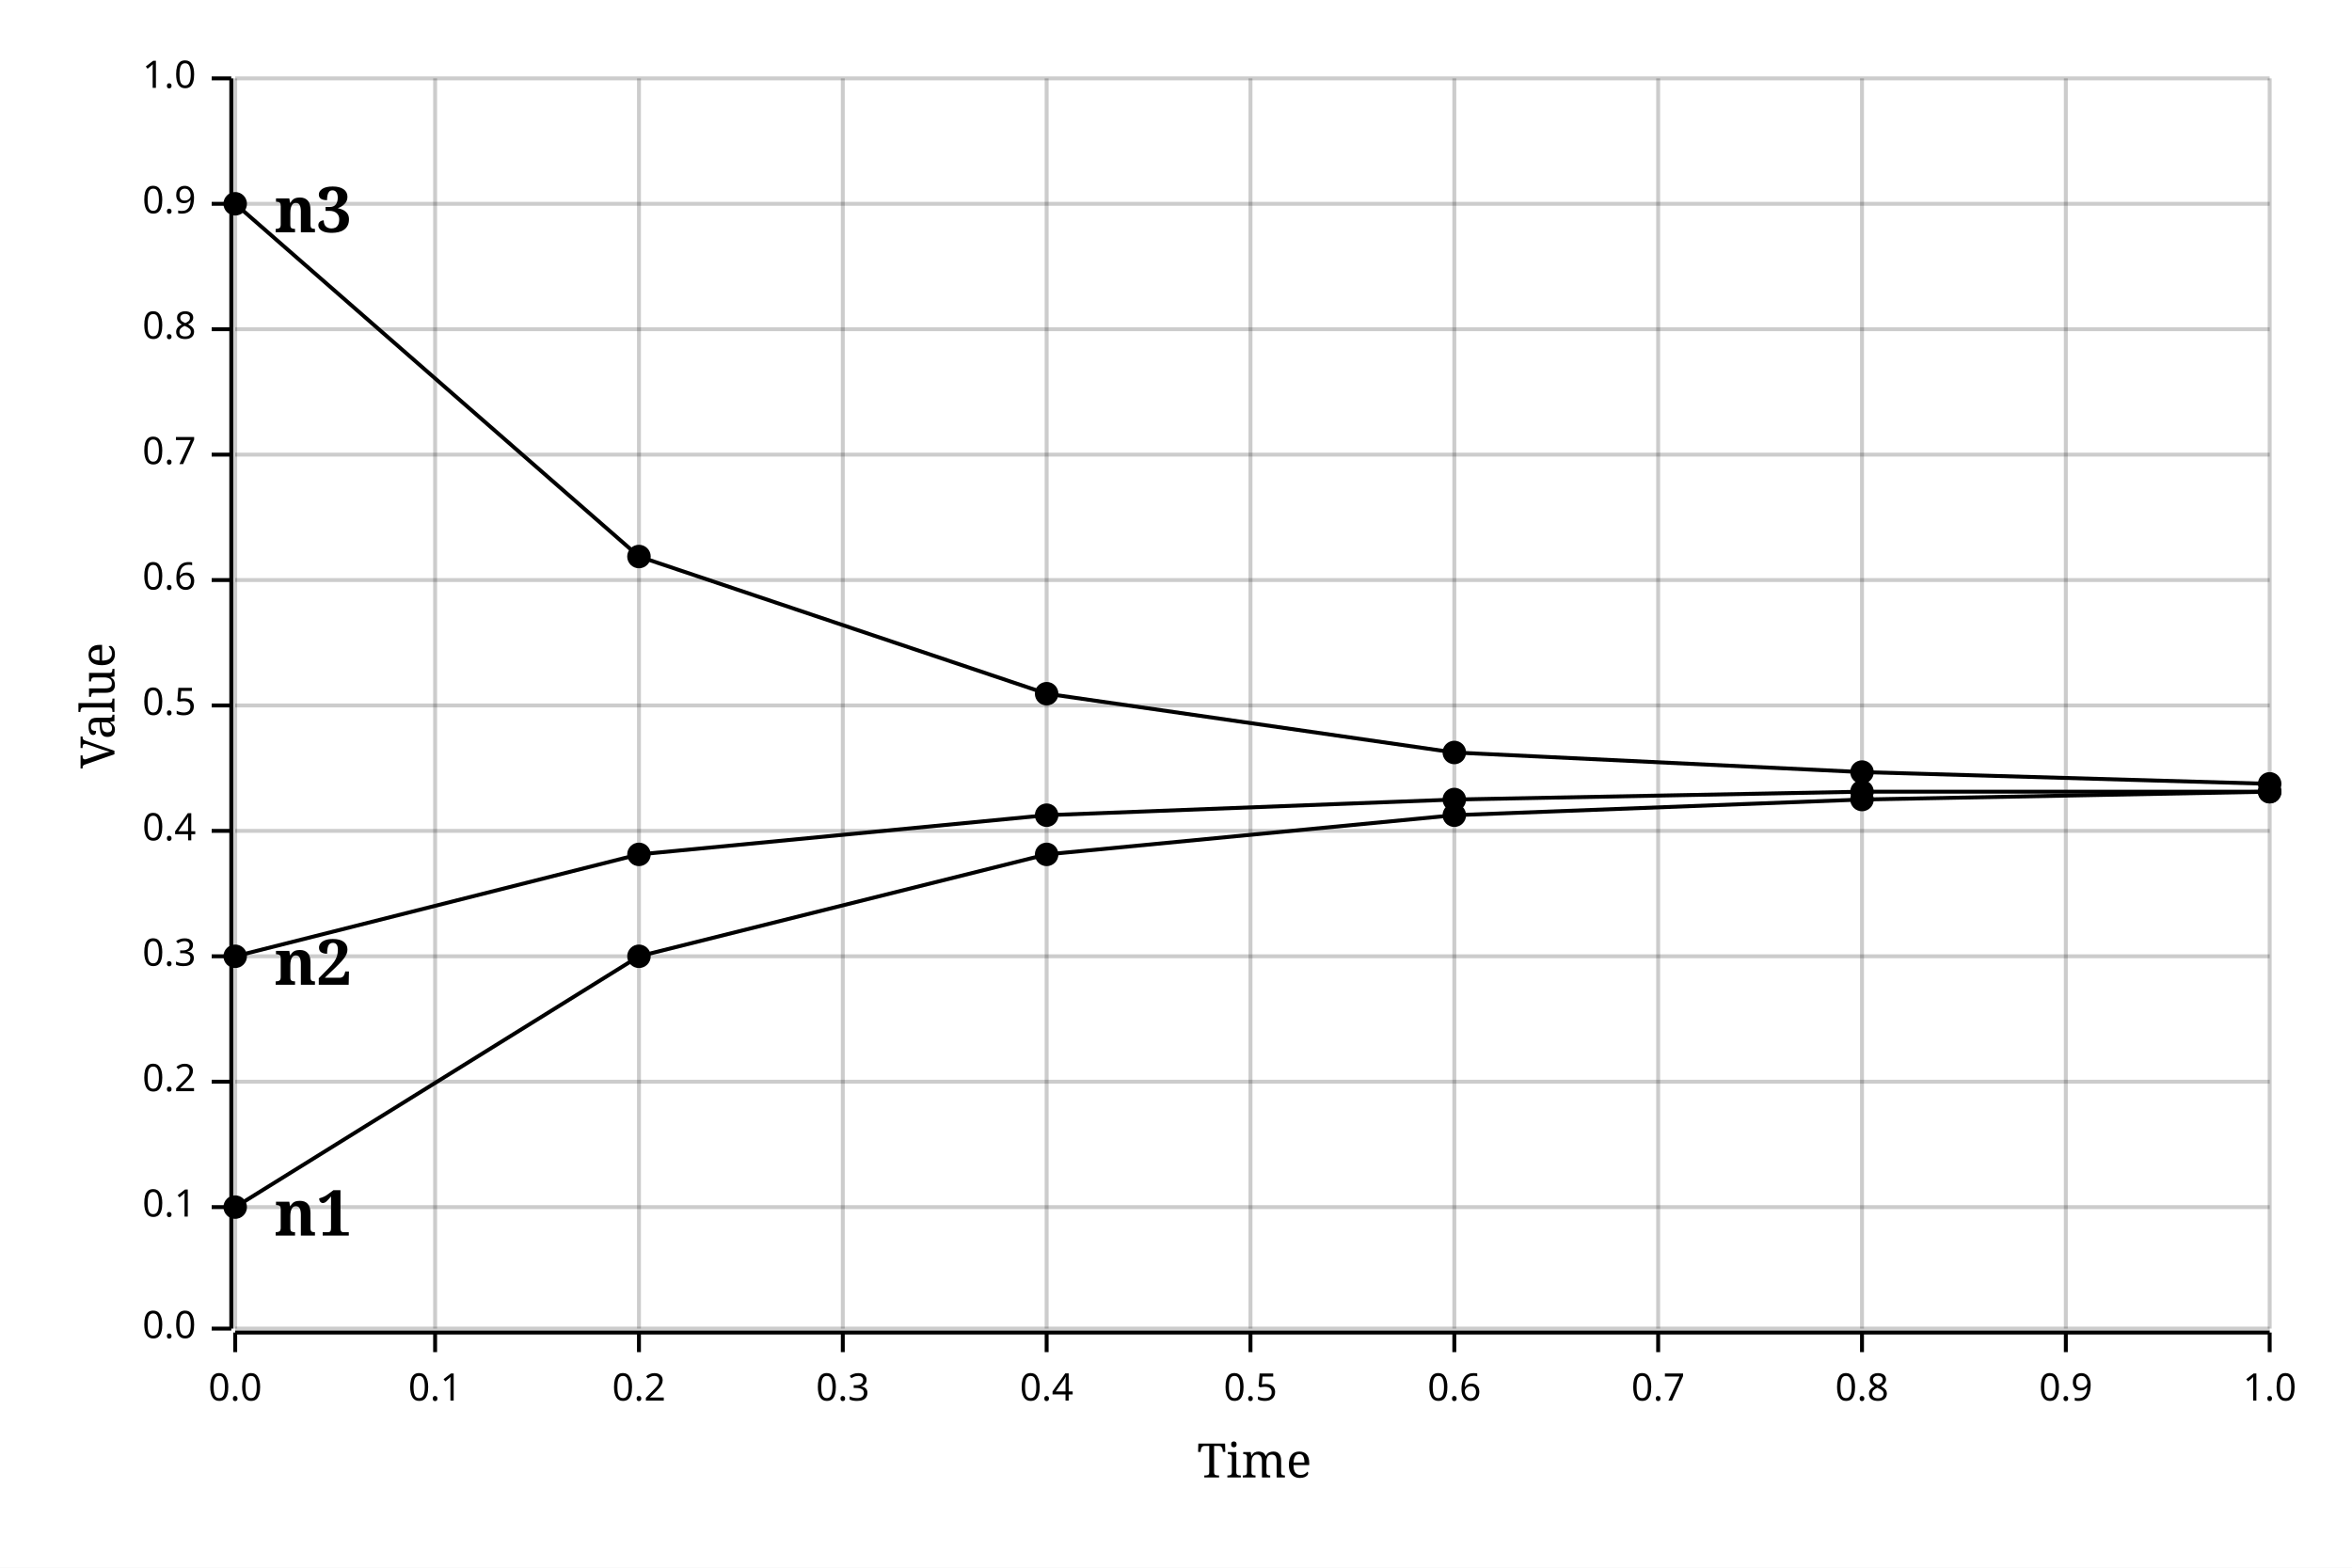
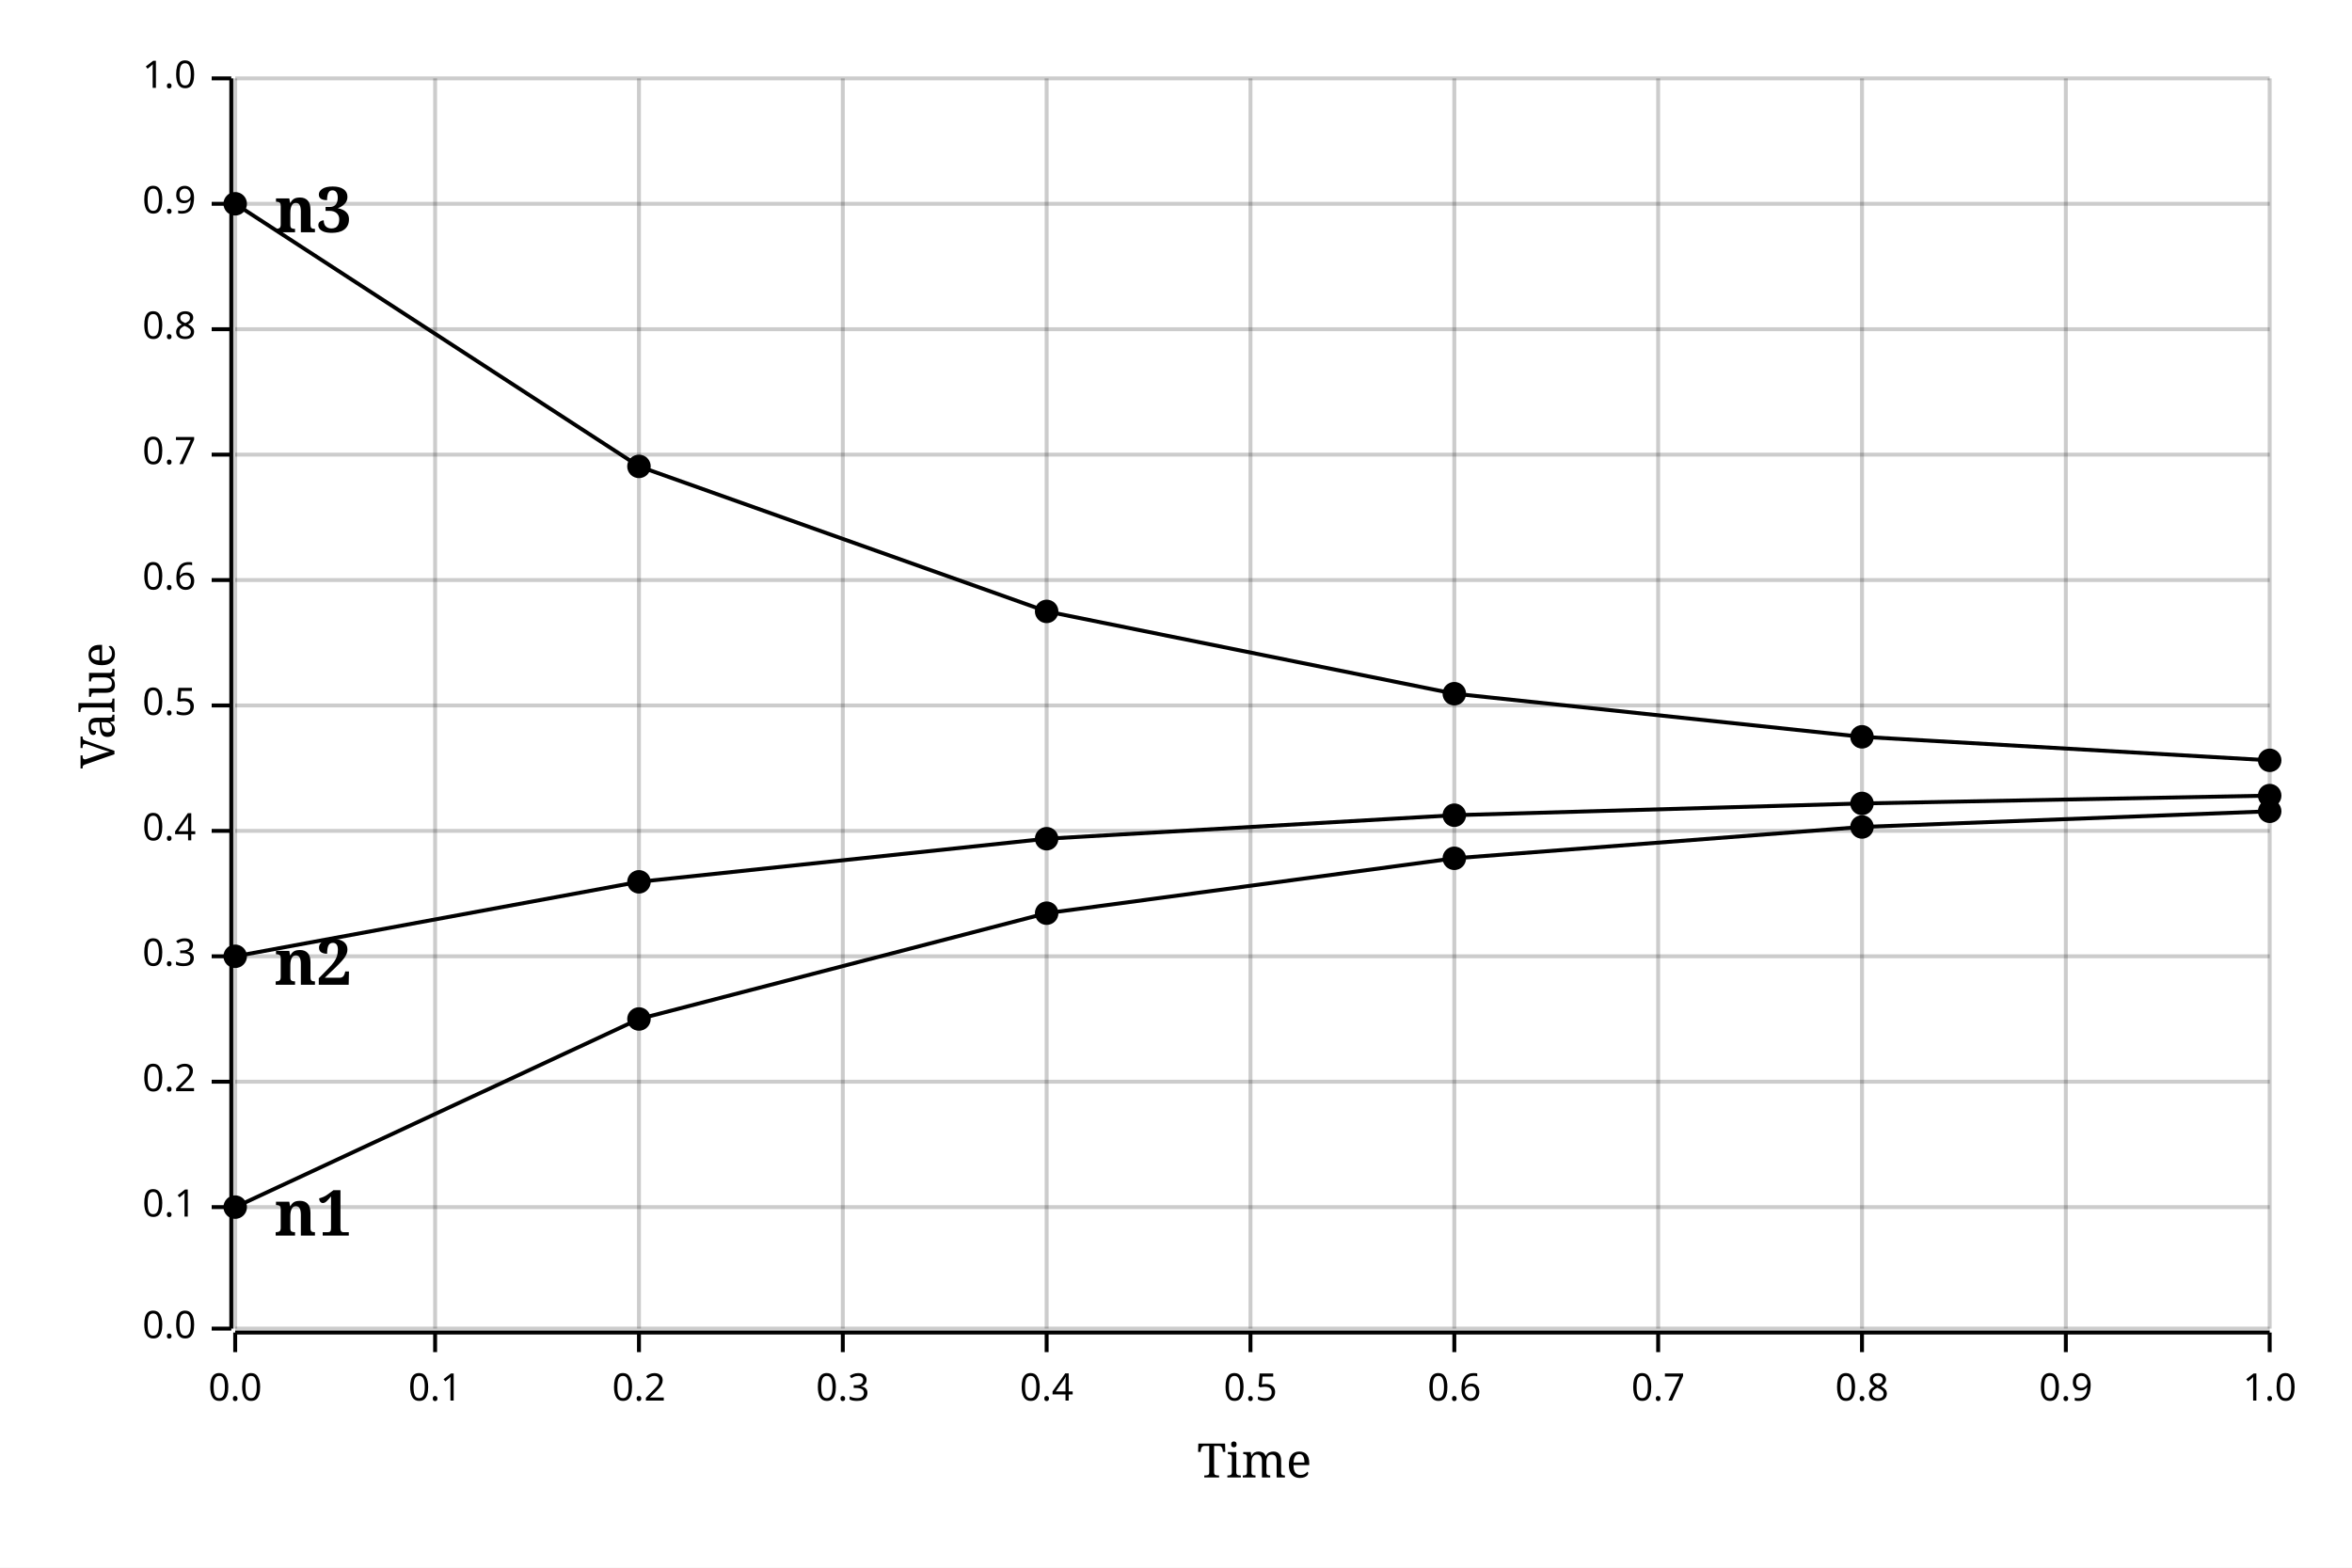
<svg xmlns="http://www.w3.org/2000/svg" width="600" height="400" viewBox="0 0 600 400">
  <rect x="0" y="0" width="600" height="400" opacity="1" fill="#FFFFFF" stroke="none" />
  <line opacity="1" stroke="#FFFFFF" stroke-width="1" x1="60" y1="339" x2="60" y2="20" />
  <line opacity="1" stroke="#FFFFFF" stroke-width="1" x1="65" y1="339" x2="65" y2="20" />
  <line opacity="1" stroke="#FFFFFF" stroke-width="1" x1="70" y1="339" x2="70" y2="20" />
  <line opacity="1" stroke="#FFFFFF" stroke-width="1" x1="75" y1="339" x2="75" y2="20" />
  <line opacity="1" stroke="#FFFFFF" stroke-width="1" x1="80" y1="339" x2="80" y2="20" />
  <line opacity="1" stroke="#FFFFFF" stroke-width="1" x1="85" y1="339" x2="85" y2="20" />
  <line opacity="1" stroke="#FFFFFF" stroke-width="1" x1="91" y1="339" x2="91" y2="20" />
  <line opacity="1" stroke="#FFFFFF" stroke-width="1" x1="96" y1="339" x2="96" y2="20" />
  <line opacity="1" stroke="#FFFFFF" stroke-width="1" x1="101" y1="339" x2="101" y2="20" />
  <line opacity="1" stroke="#FFFFFF" stroke-width="1" x1="106" y1="339" x2="106" y2="20" />
  <line opacity="1" stroke="#FFFFFF" stroke-width="1" x1="111" y1="339" x2="111" y2="20" />
  <line opacity="1" stroke="#FFFFFF" stroke-width="1" x1="117" y1="339" x2="117" y2="20" />
  <line opacity="1" stroke="#FFFFFF" stroke-width="1" x1="122" y1="339" x2="122" y2="20" />
  <line opacity="1" stroke="#FFFFFF" stroke-width="1" x1="127" y1="339" x2="127" y2="20" />
  <line opacity="1" stroke="#FFFFFF" stroke-width="1" x1="132" y1="339" x2="132" y2="20" />
  <line opacity="1" stroke="#FFFFFF" stroke-width="1" x1="137" y1="339" x2="137" y2="20" />
  <line opacity="1" stroke="#FFFFFF" stroke-width="1" x1="143" y1="339" x2="143" y2="20" />
  <line opacity="1" stroke="#FFFFFF" stroke-width="1" x1="148" y1="339" x2="148" y2="20" />
  <line opacity="1" stroke="#FFFFFF" stroke-width="1" x1="153" y1="339" x2="153" y2="20" />
  <line opacity="1" stroke="#FFFFFF" stroke-width="1" x1="158" y1="339" x2="158" y2="20" />
  <line opacity="1" stroke="#FFFFFF" stroke-width="1" x1="163" y1="339" x2="163" y2="20" />
  <line opacity="1" stroke="#FFFFFF" stroke-width="1" x1="168" y1="339" x2="168" y2="20" />
  <line opacity="1" stroke="#FFFFFF" stroke-width="1" x1="174" y1="339" x2="174" y2="20" />
  <line opacity="1" stroke="#FFFFFF" stroke-width="1" x1="179" y1="339" x2="179" y2="20" />
  <line opacity="1" stroke="#FFFFFF" stroke-width="1" x1="184" y1="339" x2="184" y2="20" />
  <line opacity="1" stroke="#FFFFFF" stroke-width="1" x1="189" y1="339" x2="189" y2="20" />
  <line opacity="1" stroke="#FFFFFF" stroke-width="1" x1="194" y1="339" x2="194" y2="20" />
  <line opacity="1" stroke="#FFFFFF" stroke-width="1" x1="200" y1="339" x2="200" y2="20" />
  <line opacity="1" stroke="#FFFFFF" stroke-width="1" x1="205" y1="339" x2="205" y2="20" />
  <line opacity="1" stroke="#FFFFFF" stroke-width="1" x1="210" y1="339" x2="210" y2="20" />
  <line opacity="1" stroke="#FFFFFF" stroke-width="1" x1="215" y1="339" x2="215" y2="20" />
  <line opacity="1" stroke="#FFFFFF" stroke-width="1" x1="220" y1="339" x2="220" y2="20" />
  <line opacity="1" stroke="#FFFFFF" stroke-width="1" x1="226" y1="339" x2="226" y2="20" />
  <line opacity="1" stroke="#FFFFFF" stroke-width="1" x1="231" y1="339" x2="231" y2="20" />
  <line opacity="1" stroke="#FFFFFF" stroke-width="1" x1="236" y1="339" x2="236" y2="20" />
  <line opacity="1" stroke="#FFFFFF" stroke-width="1" x1="241" y1="339" x2="241" y2="20" />
  <line opacity="1" stroke="#FFFFFF" stroke-width="1" x1="246" y1="339" x2="246" y2="20" />
  <line opacity="1" stroke="#FFFFFF" stroke-width="1" x1="252" y1="339" x2="252" y2="20" />
  <line opacity="1" stroke="#FFFFFF" stroke-width="1" x1="257" y1="339" x2="257" y2="20" />
  <line opacity="1" stroke="#FFFFFF" stroke-width="1" x1="262" y1="339" x2="262" y2="20" />
  <line opacity="1" stroke="#FFFFFF" stroke-width="1" x1="267" y1="339" x2="267" y2="20" />
  <line opacity="1" stroke="#FFFFFF" stroke-width="1" x1="272" y1="339" x2="272" y2="20" />
  <line opacity="1" stroke="#FFFFFF" stroke-width="1" x1="277" y1="339" x2="277" y2="20" />
  <line opacity="1" stroke="#FFFFFF" stroke-width="1" x1="283" y1="339" x2="283" y2="20" />
  <line opacity="1" stroke="#FFFFFF" stroke-width="1" x1="288" y1="339" x2="288" y2="20" />
  <line opacity="1" stroke="#FFFFFF" stroke-width="1" x1="293" y1="339" x2="293" y2="20" />
  <line opacity="1" stroke="#FFFFFF" stroke-width="1" x1="298" y1="339" x2="298" y2="20" />
  <line opacity="1" stroke="#FFFFFF" stroke-width="1" x1="303" y1="339" x2="303" y2="20" />
  <line opacity="1" stroke="#FFFFFF" stroke-width="1" x1="309" y1="339" x2="309" y2="20" />
  <line opacity="1" stroke="#FFFFFF" stroke-width="1" x1="314" y1="339" x2="314" y2="20" />
  <line opacity="1" stroke="#FFFFFF" stroke-width="1" x1="319" y1="339" x2="319" y2="20" />
  <line opacity="1" stroke="#FFFFFF" stroke-width="1" x1="324" y1="339" x2="324" y2="20" />
  <line opacity="1" stroke="#FFFFFF" stroke-width="1" x1="329" y1="339" x2="329" y2="20" />
  <line opacity="1" stroke="#FFFFFF" stroke-width="1" x1="335" y1="339" x2="335" y2="20" />
  <line opacity="1" stroke="#FFFFFF" stroke-width="1" x1="340" y1="339" x2="340" y2="20" />
  <line opacity="1" stroke="#FFFFFF" stroke-width="1" x1="345" y1="339" x2="345" y2="20" />
  <line opacity="1" stroke="#FFFFFF" stroke-width="1" x1="350" y1="339" x2="350" y2="20" />
  <line opacity="1" stroke="#FFFFFF" stroke-width="1" x1="355" y1="339" x2="355" y2="20" />
  <line opacity="1" stroke="#FFFFFF" stroke-width="1" x1="361" y1="339" x2="361" y2="20" />
  <line opacity="1" stroke="#FFFFFF" stroke-width="1" x1="366" y1="339" x2="366" y2="20" />
  <line opacity="1" stroke="#FFFFFF" stroke-width="1" x1="371" y1="339" x2="371" y2="20" />
  <line opacity="1" stroke="#FFFFFF" stroke-width="1" x1="376" y1="339" x2="376" y2="20" />
  <line opacity="1" stroke="#FFFFFF" stroke-width="1" x1="381" y1="339" x2="381" y2="20" />
  <line opacity="1" stroke="#FFFFFF" stroke-width="1" x1="386" y1="339" x2="386" y2="20" />
  <line opacity="1" stroke="#FFFFFF" stroke-width="1" x1="392" y1="339" x2="392" y2="20" />
  <line opacity="1" stroke="#FFFFFF" stroke-width="1" x1="397" y1="339" x2="397" y2="20" />
  <line opacity="1" stroke="#FFFFFF" stroke-width="1" x1="402" y1="339" x2="402" y2="20" />
  <line opacity="1" stroke="#FFFFFF" stroke-width="1" x1="407" y1="339" x2="407" y2="20" />
  <line opacity="1" stroke="#FFFFFF" stroke-width="1" x1="412" y1="339" x2="412" y2="20" />
  <line opacity="1" stroke="#FFFFFF" stroke-width="1" x1="418" y1="339" x2="418" y2="20" />
  <line opacity="1" stroke="#FFFFFF" stroke-width="1" x1="423" y1="339" x2="423" y2="20" />
  <line opacity="1" stroke="#FFFFFF" stroke-width="1" x1="428" y1="339" x2="428" y2="20" />
  <line opacity="1" stroke="#FFFFFF" stroke-width="1" x1="433" y1="339" x2="433" y2="20" />
  <line opacity="1" stroke="#FFFFFF" stroke-width="1" x1="438" y1="339" x2="438" y2="20" />
  <line opacity="1" stroke="#FFFFFF" stroke-width="1" x1="444" y1="339" x2="444" y2="20" />
  <line opacity="1" stroke="#FFFFFF" stroke-width="1" x1="449" y1="339" x2="449" y2="20" />
  <line opacity="1" stroke="#FFFFFF" stroke-width="1" x1="454" y1="339" x2="454" y2="20" />
  <line opacity="1" stroke="#FFFFFF" stroke-width="1" x1="459" y1="339" x2="459" y2="20" />
  <line opacity="1" stroke="#FFFFFF" stroke-width="1" x1="464" y1="339" x2="464" y2="20" />
  <line opacity="1" stroke="#FFFFFF" stroke-width="1" x1="470" y1="339" x2="470" y2="20" />
  <line opacity="1" stroke="#FFFFFF" stroke-width="1" x1="475" y1="339" x2="475" y2="20" />
  <line opacity="1" stroke="#FFFFFF" stroke-width="1" x1="480" y1="339" x2="480" y2="20" />
  <line opacity="1" stroke="#FFFFFF" stroke-width="1" x1="485" y1="339" x2="485" y2="20" />
  <line opacity="1" stroke="#FFFFFF" stroke-width="1" x1="490" y1="339" x2="490" y2="20" />
  <line opacity="1" stroke="#FFFFFF" stroke-width="1" x1="495" y1="339" x2="495" y2="20" />
  <line opacity="1" stroke="#FFFFFF" stroke-width="1" x1="501" y1="339" x2="501" y2="20" />
  <line opacity="1" stroke="#FFFFFF" stroke-width="1" x1="506" y1="339" x2="506" y2="20" />
  <line opacity="1" stroke="#FFFFFF" stroke-width="1" x1="511" y1="339" x2="511" y2="20" />
  <line opacity="1" stroke="#FFFFFF" stroke-width="1" x1="516" y1="339" x2="516" y2="20" />
  <line opacity="1" stroke="#FFFFFF" stroke-width="1" x1="521" y1="339" x2="521" y2="20" />
  <line opacity="1" stroke="#FFFFFF" stroke-width="1" x1="527" y1="339" x2="527" y2="20" />
  <line opacity="1" stroke="#FFFFFF" stroke-width="1" x1="532" y1="339" x2="532" y2="20" />
  <line opacity="1" stroke="#FFFFFF" stroke-width="1" x1="537" y1="339" x2="537" y2="20" />
  <line opacity="1" stroke="#FFFFFF" stroke-width="1" x1="542" y1="339" x2="542" y2="20" />
  <line opacity="1" stroke="#FFFFFF" stroke-width="1" x1="547" y1="339" x2="547" y2="20" />
  <line opacity="1" stroke="#FFFFFF" stroke-width="1" x1="553" y1="339" x2="553" y2="20" />
  <line opacity="1" stroke="#FFFFFF" stroke-width="1" x1="558" y1="339" x2="558" y2="20" />
  <line opacity="1" stroke="#FFFFFF" stroke-width="1" x1="563" y1="339" x2="563" y2="20" />
  <line opacity="1" stroke="#FFFFFF" stroke-width="1" x1="568" y1="339" x2="568" y2="20" />
  <line opacity="1" stroke="#FFFFFF" stroke-width="1" x1="573" y1="339" x2="573" y2="20" />
  <line opacity="1" stroke="#FFFFFF" stroke-width="1" x1="60" y1="339" x2="579" y2="339" />
  <line opacity="1" stroke="#FFFFFF" stroke-width="1" x1="60" y1="336" x2="579" y2="336" />
  <line opacity="1" stroke="#FFFFFF" stroke-width="1" x1="60" y1="333" x2="579" y2="333" />
  <line opacity="1" stroke="#FFFFFF" stroke-width="1" x1="60" y1="330" x2="579" y2="330" />
  <line opacity="1" stroke="#FFFFFF" stroke-width="1" x1="60" y1="327" x2="579" y2="327" />
  <line opacity="1" stroke="#FFFFFF" stroke-width="1" x1="60" y1="324" x2="579" y2="324" />
  <line opacity="1" stroke="#FFFFFF" stroke-width="1" x1="60" y1="320" x2="579" y2="320" />
  <line opacity="1" stroke="#FFFFFF" stroke-width="1" x1="60" y1="317" x2="579" y2="317" />
  <line opacity="1" stroke="#FFFFFF" stroke-width="1" x1="60" y1="314" x2="579" y2="314" />
  <line opacity="1" stroke="#FFFFFF" stroke-width="1" x1="60" y1="311" x2="579" y2="311" />
  <line opacity="1" stroke="#FFFFFF" stroke-width="1" x1="60" y1="308" x2="579" y2="308" />
  <line opacity="1" stroke="#FFFFFF" stroke-width="1" x1="60" y1="304" x2="579" y2="304" />
  <line opacity="1" stroke="#FFFFFF" stroke-width="1" x1="60" y1="301" x2="579" y2="301" />
  <line opacity="1" stroke="#FFFFFF" stroke-width="1" x1="60" y1="298" x2="579" y2="298" />
  <line opacity="1" stroke="#FFFFFF" stroke-width="1" x1="60" y1="295" x2="579" y2="295" />
  <line opacity="1" stroke="#FFFFFF" stroke-width="1" x1="60" y1="292" x2="579" y2="292" />
  <line opacity="1" stroke="#FFFFFF" stroke-width="1" x1="60" y1="288" x2="579" y2="288" />
  <line opacity="1" stroke="#FFFFFF" stroke-width="1" x1="60" y1="285" x2="579" y2="285" />
  <line opacity="1" stroke="#FFFFFF" stroke-width="1" x1="60" y1="282" x2="579" y2="282" />
  <line opacity="1" stroke="#FFFFFF" stroke-width="1" x1="60" y1="279" x2="579" y2="279" />
  <line opacity="1" stroke="#FFFFFF" stroke-width="1" x1="60" y1="276" x2="579" y2="276" />
  <line opacity="1" stroke="#FFFFFF" stroke-width="1" x1="60" y1="273" x2="579" y2="273" />
  <line opacity="1" stroke="#FFFFFF" stroke-width="1" x1="60" y1="269" x2="579" y2="269" />
  <line opacity="1" stroke="#FFFFFF" stroke-width="1" x1="60" y1="266" x2="579" y2="266" />
  <line opacity="1" stroke="#FFFFFF" stroke-width="1" x1="60" y1="263" x2="579" y2="263" />
  <line opacity="1" stroke="#FFFFFF" stroke-width="1" x1="60" y1="260" x2="579" y2="260" />
  <line opacity="1" stroke="#FFFFFF" stroke-width="1" x1="60" y1="257" x2="579" y2="257" />
  <line opacity="1" stroke="#FFFFFF" stroke-width="1" x1="60" y1="253" x2="579" y2="253" />
  <line opacity="1" stroke="#FFFFFF" stroke-width="1" x1="60" y1="250" x2="579" y2="250" />
  <line opacity="1" stroke="#FFFFFF" stroke-width="1" x1="60" y1="247" x2="579" y2="247" />
  <line opacity="1" stroke="#FFFFFF" stroke-width="1" x1="60" y1="244" x2="579" y2="244" />
  <line opacity="1" stroke="#FFFFFF" stroke-width="1" x1="60" y1="241" x2="579" y2="241" />
  <line opacity="1" stroke="#FFFFFF" stroke-width="1" x1="60" y1="237" x2="579" y2="237" />
  <line opacity="1" stroke="#FFFFFF" stroke-width="1" x1="60" y1="234" x2="579" y2="234" />
  <line opacity="1" stroke="#FFFFFF" stroke-width="1" x1="60" y1="231" x2="579" y2="231" />
  <line opacity="1" stroke="#FFFFFF" stroke-width="1" x1="60" y1="228" x2="579" y2="228" />
  <line opacity="1" stroke="#FFFFFF" stroke-width="1" x1="60" y1="225" x2="579" y2="225" />
  <line opacity="1" stroke="#FFFFFF" stroke-width="1" x1="60" y1="221" x2="579" y2="221" />
  <line opacity="1" stroke="#FFFFFF" stroke-width="1" x1="60" y1="218" x2="579" y2="218" />
  <line opacity="1" stroke="#FFFFFF" stroke-width="1" x1="60" y1="215" x2="579" y2="215" />
  <line opacity="1" stroke="#FFFFFF" stroke-width="1" x1="60" y1="212" x2="579" y2="212" />
  <line opacity="1" stroke="#FFFFFF" stroke-width="1" x1="60" y1="209" x2="579" y2="209" />
  <line opacity="1" stroke="#FFFFFF" stroke-width="1" x1="60" y1="206" x2="579" y2="206" />
  <line opacity="1" stroke="#FFFFFF" stroke-width="1" x1="60" y1="202" x2="579" y2="202" />
  <line opacity="1" stroke="#FFFFFF" stroke-width="1" x1="60" y1="199" x2="579" y2="199" />
  <line opacity="1" stroke="#FFFFFF" stroke-width="1" x1="60" y1="196" x2="579" y2="196" />
  <line opacity="1" stroke="#FFFFFF" stroke-width="1" x1="60" y1="193" x2="579" y2="193" />
  <line opacity="1" stroke="#FFFFFF" stroke-width="1" x1="60" y1="190" x2="579" y2="190" />
  <line opacity="1" stroke="#FFFFFF" stroke-width="1" x1="60" y1="186" x2="579" y2="186" />
  <line opacity="1" stroke="#FFFFFF" stroke-width="1" x1="60" y1="183" x2="579" y2="183" />
  <line opacity="1" stroke="#FFFFFF" stroke-width="1" x1="60" y1="180" x2="579" y2="180" />
  <line opacity="1" stroke="#FFFFFF" stroke-width="1" x1="60" y1="177" x2="579" y2="177" />
  <line opacity="1" stroke="#FFFFFF" stroke-width="1" x1="60" y1="174" x2="579" y2="174" />
  <line opacity="1" stroke="#FFFFFF" stroke-width="1" x1="60" y1="170" x2="579" y2="170" />
  <line opacity="1" stroke="#FFFFFF" stroke-width="1" x1="60" y1="167" x2="579" y2="167" />
  <line opacity="1" stroke="#FFFFFF" stroke-width="1" x1="60" y1="164" x2="579" y2="164" />
  <line opacity="1" stroke="#FFFFFF" stroke-width="1" x1="60" y1="161" x2="579" y2="161" />
  <line opacity="1" stroke="#FFFFFF" stroke-width="1" x1="60" y1="158" x2="579" y2="158" />
  <line opacity="1" stroke="#FFFFFF" stroke-width="1" x1="60" y1="154" x2="579" y2="154" />
  <line opacity="1" stroke="#FFFFFF" stroke-width="1" x1="60" y1="151" x2="579" y2="151" />
  <line opacity="1" stroke="#FFFFFF" stroke-width="1" x1="60" y1="148" x2="579" y2="148" />
  <line opacity="1" stroke="#FFFFFF" stroke-width="1" x1="60" y1="145" x2="579" y2="145" />
  <line opacity="1" stroke="#FFFFFF" stroke-width="1" x1="60" y1="142" x2="579" y2="142" />
  <line opacity="1" stroke="#FFFFFF" stroke-width="1" x1="60" y1="139" x2="579" y2="139" />
  <line opacity="1" stroke="#FFFFFF" stroke-width="1" x1="60" y1="135" x2="579" y2="135" />
  <line opacity="1" stroke="#FFFFFF" stroke-width="1" x1="60" y1="132" x2="579" y2="132" />
  <line opacity="1" stroke="#FFFFFF" stroke-width="1" x1="60" y1="129" x2="579" y2="129" />
  <line opacity="1" stroke="#FFFFFF" stroke-width="1" x1="60" y1="126" x2="579" y2="126" />
  <line opacity="1" stroke="#FFFFFF" stroke-width="1" x1="60" y1="123" x2="579" y2="123" />
  <line opacity="1" stroke="#FFFFFF" stroke-width="1" x1="60" y1="119" x2="579" y2="119" />
  <line opacity="1" stroke="#FFFFFF" stroke-width="1" x1="60" y1="116" x2="579" y2="116" />
  <line opacity="1" stroke="#FFFFFF" stroke-width="1" x1="60" y1="113" x2="579" y2="113" />
  <line opacity="1" stroke="#FFFFFF" stroke-width="1" x1="60" y1="110" x2="579" y2="110" />
  <line opacity="1" stroke="#FFFFFF" stroke-width="1" x1="60" y1="107" x2="579" y2="107" />
  <line opacity="1" stroke="#FFFFFF" stroke-width="1" x1="60" y1="103" x2="579" y2="103" />
  <line opacity="1" stroke="#FFFFFF" stroke-width="1" x1="60" y1="100" x2="579" y2="100" />
  <line opacity="1" stroke="#FFFFFF" stroke-width="1" x1="60" y1="97" x2="579" y2="97" />
  <line opacity="1" stroke="#FFFFFF" stroke-width="1" x1="60" y1="94" x2="579" y2="94" />
  <line opacity="1" stroke="#FFFFFF" stroke-width="1" x1="60" y1="91" x2="579" y2="91" />
  <line opacity="1" stroke="#FFFFFF" stroke-width="1" x1="60" y1="87" x2="579" y2="87" />
  <line opacity="1" stroke="#FFFFFF" stroke-width="1" x1="60" y1="84" x2="579" y2="84" />
  <line opacity="1" stroke="#FFFFFF" stroke-width="1" x1="60" y1="81" x2="579" y2="81" />
  <line opacity="1" stroke="#FFFFFF" stroke-width="1" x1="60" y1="78" x2="579" y2="78" />
  <line opacity="1" stroke="#FFFFFF" stroke-width="1" x1="60" y1="75" x2="579" y2="75" />
  <line opacity="1" stroke="#FFFFFF" stroke-width="1" x1="60" y1="72" x2="579" y2="72" />
  <line opacity="1" stroke="#FFFFFF" stroke-width="1" x1="60" y1="68" x2="579" y2="68" />
  <line opacity="1" stroke="#FFFFFF" stroke-width="1" x1="60" y1="65" x2="579" y2="65" />
  <line opacity="1" stroke="#FFFFFF" stroke-width="1" x1="60" y1="62" x2="579" y2="62" />
  <line opacity="1" stroke="#FFFFFF" stroke-width="1" x1="60" y1="59" x2="579" y2="59" />
  <line opacity="1" stroke="#FFFFFF" stroke-width="1" x1="60" y1="56" x2="579" y2="56" />
  <line opacity="1" stroke="#FFFFFF" stroke-width="1" x1="60" y1="52" x2="579" y2="52" />
  <line opacity="1" stroke="#FFFFFF" stroke-width="1" x1="60" y1="49" x2="579" y2="49" />
  <line opacity="1" stroke="#FFFFFF" stroke-width="1" x1="60" y1="46" x2="579" y2="46" />
  <line opacity="1" stroke="#FFFFFF" stroke-width="1" x1="60" y1="43" x2="579" y2="43" />
  <line opacity="1" stroke="#FFFFFF" stroke-width="1" x1="60" y1="40" x2="579" y2="40" />
  <line opacity="1" stroke="#FFFFFF" stroke-width="1" x1="60" y1="36" x2="579" y2="36" />
  <line opacity="1" stroke="#FFFFFF" stroke-width="1" x1="60" y1="33" x2="579" y2="33" />
  <line opacity="1" stroke="#FFFFFF" stroke-width="1" x1="60" y1="30" x2="579" y2="30" />
  <line opacity="1" stroke="#FFFFFF" stroke-width="1" x1="60" y1="27" x2="579" y2="27" />
  <line opacity="1" stroke="#FFFFFF" stroke-width="1" x1="60" y1="24" x2="579" y2="24" />
  <text x="20" y="180" dy="0.76em" text-anchor="middle" font-family="serif" font-size="12.097" opacity="1" fill="#000000" transform="rotate(270, 20, 180)">
Value
</text>
  <text x="320" y="380" dy="-0.5ex" text-anchor="middle" font-family="serif" font-size="12.097" opacity="1" fill="#000000">
Time
</text>
  <line opacity="0.2" stroke="#000000" stroke-width="1" x1="60" y1="339" x2="60" y2="20" />
  <line opacity="0.2" stroke="#000000" stroke-width="1" x1="111" y1="339" x2="111" y2="20" />
  <line opacity="0.2" stroke="#000000" stroke-width="1" x1="163" y1="339" x2="163" y2="20" />
  <line opacity="0.2" stroke="#000000" stroke-width="1" x1="215" y1="339" x2="215" y2="20" />
  <line opacity="0.2" stroke="#000000" stroke-width="1" x1="267" y1="339" x2="267" y2="20" />
  <line opacity="0.2" stroke="#000000" stroke-width="1" x1="319" y1="339" x2="319" y2="20" />
  <line opacity="0.2" stroke="#000000" stroke-width="1" x1="371" y1="339" x2="371" y2="20" />
  <line opacity="0.2" stroke="#000000" stroke-width="1" x1="423" y1="339" x2="423" y2="20" />
  <line opacity="0.2" stroke="#000000" stroke-width="1" x1="475" y1="339" x2="475" y2="20" />
  <line opacity="0.2" stroke="#000000" stroke-width="1" x1="527" y1="339" x2="527" y2="20" />
  <line opacity="0.2" stroke="#000000" stroke-width="1" x1="579" y1="339" x2="579" y2="20" />
  <line opacity="0.2" stroke="#000000" stroke-width="1" x1="60" y1="339" x2="579" y2="339" />
  <line opacity="0.2" stroke="#000000" stroke-width="1" x1="60" y1="308" x2="579" y2="308" />
  <line opacity="0.2" stroke="#000000" stroke-width="1" x1="60" y1="276" x2="579" y2="276" />
  <line opacity="0.2" stroke="#000000" stroke-width="1" x1="60" y1="244" x2="579" y2="244" />
  <line opacity="0.2" stroke="#000000" stroke-width="1" x1="60" y1="212" x2="579" y2="212" />
  <line opacity="0.2" stroke="#000000" stroke-width="1" x1="60" y1="180" x2="579" y2="180" />
  <line opacity="0.2" stroke="#000000" stroke-width="1" x1="60" y1="148" x2="579" y2="148" />
  <line opacity="0.2" stroke="#000000" stroke-width="1" x1="60" y1="116" x2="579" y2="116" />
  <line opacity="0.2" stroke="#000000" stroke-width="1" x1="60" y1="84" x2="579" y2="84" />
  <line opacity="0.2" stroke="#000000" stroke-width="1" x1="60" y1="52" x2="579" y2="52" />
  <line opacity="0.2" stroke="#000000" stroke-width="1" x1="60" y1="20" x2="579" y2="20" />
  <polyline fill="none" opacity="1" stroke="#000000" stroke-width="1" points="59,20 59,339 " />
  <text x="50" y="339" dy="0.5ex" text-anchor="end" font-family="sans-serif" font-size="9.677" opacity="1" fill="#000000">
0.0
</text>
  <polyline fill="none" opacity="1" stroke="#000000" stroke-width="1" points="54,339 59,339 " />
  <text x="50" y="308" dy="0.5ex" text-anchor="end" font-family="sans-serif" font-size="9.677" opacity="1" fill="#000000">
0.1
</text>
  <polyline fill="none" opacity="1" stroke="#000000" stroke-width="1" points="54,308 59,308 " />
  <text x="50" y="276" dy="0.5ex" text-anchor="end" font-family="sans-serif" font-size="9.677" opacity="1" fill="#000000">
0.2
</text>
  <polyline fill="none" opacity="1" stroke="#000000" stroke-width="1" points="54,276 59,276 " />
  <text x="50" y="244" dy="0.5ex" text-anchor="end" font-family="sans-serif" font-size="9.677" opacity="1" fill="#000000">
0.3
</text>
  <polyline fill="none" opacity="1" stroke="#000000" stroke-width="1" points="54,244 59,244 " />
  <text x="50" y="212" dy="0.5ex" text-anchor="end" font-family="sans-serif" font-size="9.677" opacity="1" fill="#000000">
0.4
</text>
  <polyline fill="none" opacity="1" stroke="#000000" stroke-width="1" points="54,212 59,212 " />
  <text x="50" y="180" dy="0.5ex" text-anchor="end" font-family="sans-serif" font-size="9.677" opacity="1" fill="#000000">
0.5
</text>
  <polyline fill="none" opacity="1" stroke="#000000" stroke-width="1" points="54,180 59,180 " />
  <text x="50" y="148" dy="0.5ex" text-anchor="end" font-family="sans-serif" font-size="9.677" opacity="1" fill="#000000">
0.6
</text>
  <polyline fill="none" opacity="1" stroke="#000000" stroke-width="1" points="54,148 59,148 " />
  <text x="50" y="116" dy="0.5ex" text-anchor="end" font-family="sans-serif" font-size="9.677" opacity="1" fill="#000000">
0.7
</text>
  <polyline fill="none" opacity="1" stroke="#000000" stroke-width="1" points="54,116 59,116 " />
  <text x="50" y="84" dy="0.5ex" text-anchor="end" font-family="sans-serif" font-size="9.677" opacity="1" fill="#000000">
0.8
</text>
  <polyline fill="none" opacity="1" stroke="#000000" stroke-width="1" points="54,84 59,84 " />
  <text x="50" y="52" dy="0.5ex" text-anchor="end" font-family="sans-serif" font-size="9.677" opacity="1" fill="#000000">
0.9
</text>
  <polyline fill="none" opacity="1" stroke="#000000" stroke-width="1" points="54,52 59,52 " />
  <text x="50" y="20" dy="0.5ex" text-anchor="end" font-family="sans-serif" font-size="9.677" opacity="1" fill="#000000">
1.0
</text>
  <polyline fill="none" opacity="1" stroke="#000000" stroke-width="1" points="54,20 59,20 " />
  <polyline fill="none" opacity="1" stroke="#000000" stroke-width="1" points="60,340 579,340 " />
  <text x="60" y="350" dy="0.76em" text-anchor="middle" font-family="sans-serif" font-size="9.677" opacity="1" fill="#000000">
0.0
</text>
  <polyline fill="none" opacity="1" stroke="#000000" stroke-width="1" points="60,340 60,345 " />
  <text x="111" y="350" dy="0.76em" text-anchor="middle" font-family="sans-serif" font-size="9.677" opacity="1" fill="#000000">
0.1
</text>
  <polyline fill="none" opacity="1" stroke="#000000" stroke-width="1" points="111,340 111,345 " />
  <text x="163" y="350" dy="0.76em" text-anchor="middle" font-family="sans-serif" font-size="9.677" opacity="1" fill="#000000">
0.2
</text>
  <polyline fill="none" opacity="1" stroke="#000000" stroke-width="1" points="163,340 163,345 " />
  <text x="215" y="350" dy="0.76em" text-anchor="middle" font-family="sans-serif" font-size="9.677" opacity="1" fill="#000000">
0.3
</text>
  <polyline fill="none" opacity="1" stroke="#000000" stroke-width="1" points="215,340 215,345 " />
  <text x="267" y="350" dy="0.76em" text-anchor="middle" font-family="sans-serif" font-size="9.677" opacity="1" fill="#000000">
0.4
</text>
  <polyline fill="none" opacity="1" stroke="#000000" stroke-width="1" points="267,340 267,345 " />
  <text x="319" y="350" dy="0.76em" text-anchor="middle" font-family="sans-serif" font-size="9.677" opacity="1" fill="#000000">
0.5
</text>
  <polyline fill="none" opacity="1" stroke="#000000" stroke-width="1" points="319,340 319,345 " />
  <text x="371" y="350" dy="0.76em" text-anchor="middle" font-family="sans-serif" font-size="9.677" opacity="1" fill="#000000">
0.6
</text>
  <polyline fill="none" opacity="1" stroke="#000000" stroke-width="1" points="371,340 371,345 " />
  <text x="423" y="350" dy="0.76em" text-anchor="middle" font-family="sans-serif" font-size="9.677" opacity="1" fill="#000000">
0.7
</text>
  <polyline fill="none" opacity="1" stroke="#000000" stroke-width="1" points="423,340 423,345 " />
  <text x="475" y="350" dy="0.76em" text-anchor="middle" font-family="sans-serif" font-size="9.677" opacity="1" fill="#000000">
0.8
</text>
  <polyline fill="none" opacity="1" stroke="#000000" stroke-width="1" points="475,340 475,345 " />
  <text x="527" y="350" dy="0.76em" text-anchor="middle" font-family="sans-serif" font-size="9.677" opacity="1" fill="#000000">
0.9
</text>
  <polyline fill="none" opacity="1" stroke="#000000" stroke-width="1" points="527,340 527,345 " />
  <text x="579" y="350" dy="0.76em" text-anchor="middle" font-family="sans-serif" font-size="9.677" opacity="1" fill="#000000">
1.0
</text>
  <polyline fill="none" opacity="1" stroke="#000000" stroke-width="1" points="579,340 579,345 " />
  <text x="70" y="303" dy="0.76em" text-anchor="start" font-family="serif" font-size="16.129" opacity="1" fill="#000000" font-weight="bold">
n1
</text>
-   <polyline fill="none" opacity="1" stroke="#000000" stroke-width="1" points="60,308 163,244 267,218 371,208 475,204 579,202 " />
+   <polyline fill="none" opacity="1" stroke="#000000" stroke-width="1" points="60,308 163,260 267,233 371,219 475,211 579,207 " />
  <circle cx="60" cy="308" r="3" opacity="1" fill="#000000" stroke="none" stroke-width="1" />
-   <circle cx="163" cy="244" r="3" opacity="1" fill="#000000" stroke="none" stroke-width="1" />
-   <circle cx="267" cy="218" r="3" opacity="1" fill="#000000" stroke="none" stroke-width="1" />
-   <circle cx="371" cy="208" r="3" opacity="1" fill="#000000" stroke="none" stroke-width="1" />
-   <circle cx="475" cy="204" r="3" opacity="1" fill="#000000" stroke="none" stroke-width="1" />
-   <circle cx="579" cy="202" r="3" opacity="1" fill="#000000" stroke="none" stroke-width="1" />
+   <circle cx="163" cy="260" r="3" opacity="1" fill="#000000" stroke="none" stroke-width="1" />
+   <circle cx="267" cy="233" r="3" opacity="1" fill="#000000" stroke="none" stroke-width="1" />
+   <circle cx="371" cy="219" r="3" opacity="1" fill="#000000" stroke="none" stroke-width="1" />
+   <circle cx="475" cy="211" r="3" opacity="1" fill="#000000" stroke="none" stroke-width="1" />
+   <circle cx="579" cy="207" r="3" opacity="1" fill="#000000" stroke="none" stroke-width="1" />
  <text x="70" y="239" dy="0.76em" text-anchor="start" font-family="serif" font-size="16.129" opacity="1" fill="#000000" font-weight="bold">
n2
</text>
-   <polyline fill="none" opacity="1" stroke="#000000" stroke-width="1" points="60,244 163,218 267,208 371,204 475,202 579,202 " />
+   <polyline fill="none" opacity="1" stroke="#000000" stroke-width="1" points="60,244 163,225 267,214 371,208 475,205 579,203 " />
  <circle cx="60" cy="244" r="3" opacity="1" fill="#000000" stroke="none" stroke-width="1" />
-   <circle cx="163" cy="218" r="3" opacity="1" fill="#000000" stroke="none" stroke-width="1" />
-   <circle cx="267" cy="208" r="3" opacity="1" fill="#000000" stroke="none" stroke-width="1" />
-   <circle cx="371" cy="204" r="3" opacity="1" fill="#000000" stroke="none" stroke-width="1" />
-   <circle cx="475" cy="202" r="3" opacity="1" fill="#000000" stroke="none" stroke-width="1" />
-   <circle cx="579" cy="202" r="3" opacity="1" fill="#000000" stroke="none" stroke-width="1" />
+   <circle cx="163" cy="225" r="3" opacity="1" fill="#000000" stroke="none" stroke-width="1" />
+   <circle cx="267" cy="214" r="3" opacity="1" fill="#000000" stroke="none" stroke-width="1" />
+   <circle cx="371" cy="208" r="3" opacity="1" fill="#000000" stroke="none" stroke-width="1" />
+   <circle cx="475" cy="205" r="3" opacity="1" fill="#000000" stroke="none" stroke-width="1" />
+   <circle cx="579" cy="203" r="3" opacity="1" fill="#000000" stroke="none" stroke-width="1" />
  <text x="70" y="47" dy="0.76em" text-anchor="start" font-family="serif" font-size="16.129" opacity="1" fill="#000000" font-weight="bold">
n3
</text>
-   <polyline fill="none" opacity="1" stroke="#000000" stroke-width="1" points="60,52 163,142 267,177 371,192 475,197 579,200 " />
+   <polyline fill="none" opacity="1" stroke="#000000" stroke-width="1" points="60,52 163,119 267,156 371,177 475,188 579,194 " />
  <circle cx="60" cy="52" r="3" opacity="1" fill="#000000" stroke="none" stroke-width="1" />
-   <circle cx="163" cy="142" r="3" opacity="1" fill="#000000" stroke="none" stroke-width="1" />
-   <circle cx="267" cy="177" r="3" opacity="1" fill="#000000" stroke="none" stroke-width="1" />
-   <circle cx="371" cy="192" r="3" opacity="1" fill="#000000" stroke="none" stroke-width="1" />
-   <circle cx="475" cy="197" r="3" opacity="1" fill="#000000" stroke="none" stroke-width="1" />
-   <circle cx="579" cy="200" r="3" opacity="1" fill="#000000" stroke="none" stroke-width="1" />
+   <circle cx="163" cy="119" r="3" opacity="1" fill="#000000" stroke="none" stroke-width="1" />
+   <circle cx="267" cy="156" r="3" opacity="1" fill="#000000" stroke="none" stroke-width="1" />
+   <circle cx="371" cy="177" r="3" opacity="1" fill="#000000" stroke="none" stroke-width="1" />
+   <circle cx="475" cy="188" r="3" opacity="1" fill="#000000" stroke="none" stroke-width="1" />
+   <circle cx="579" cy="194" r="3" opacity="1" fill="#000000" stroke="none" stroke-width="1" />
</svg>
